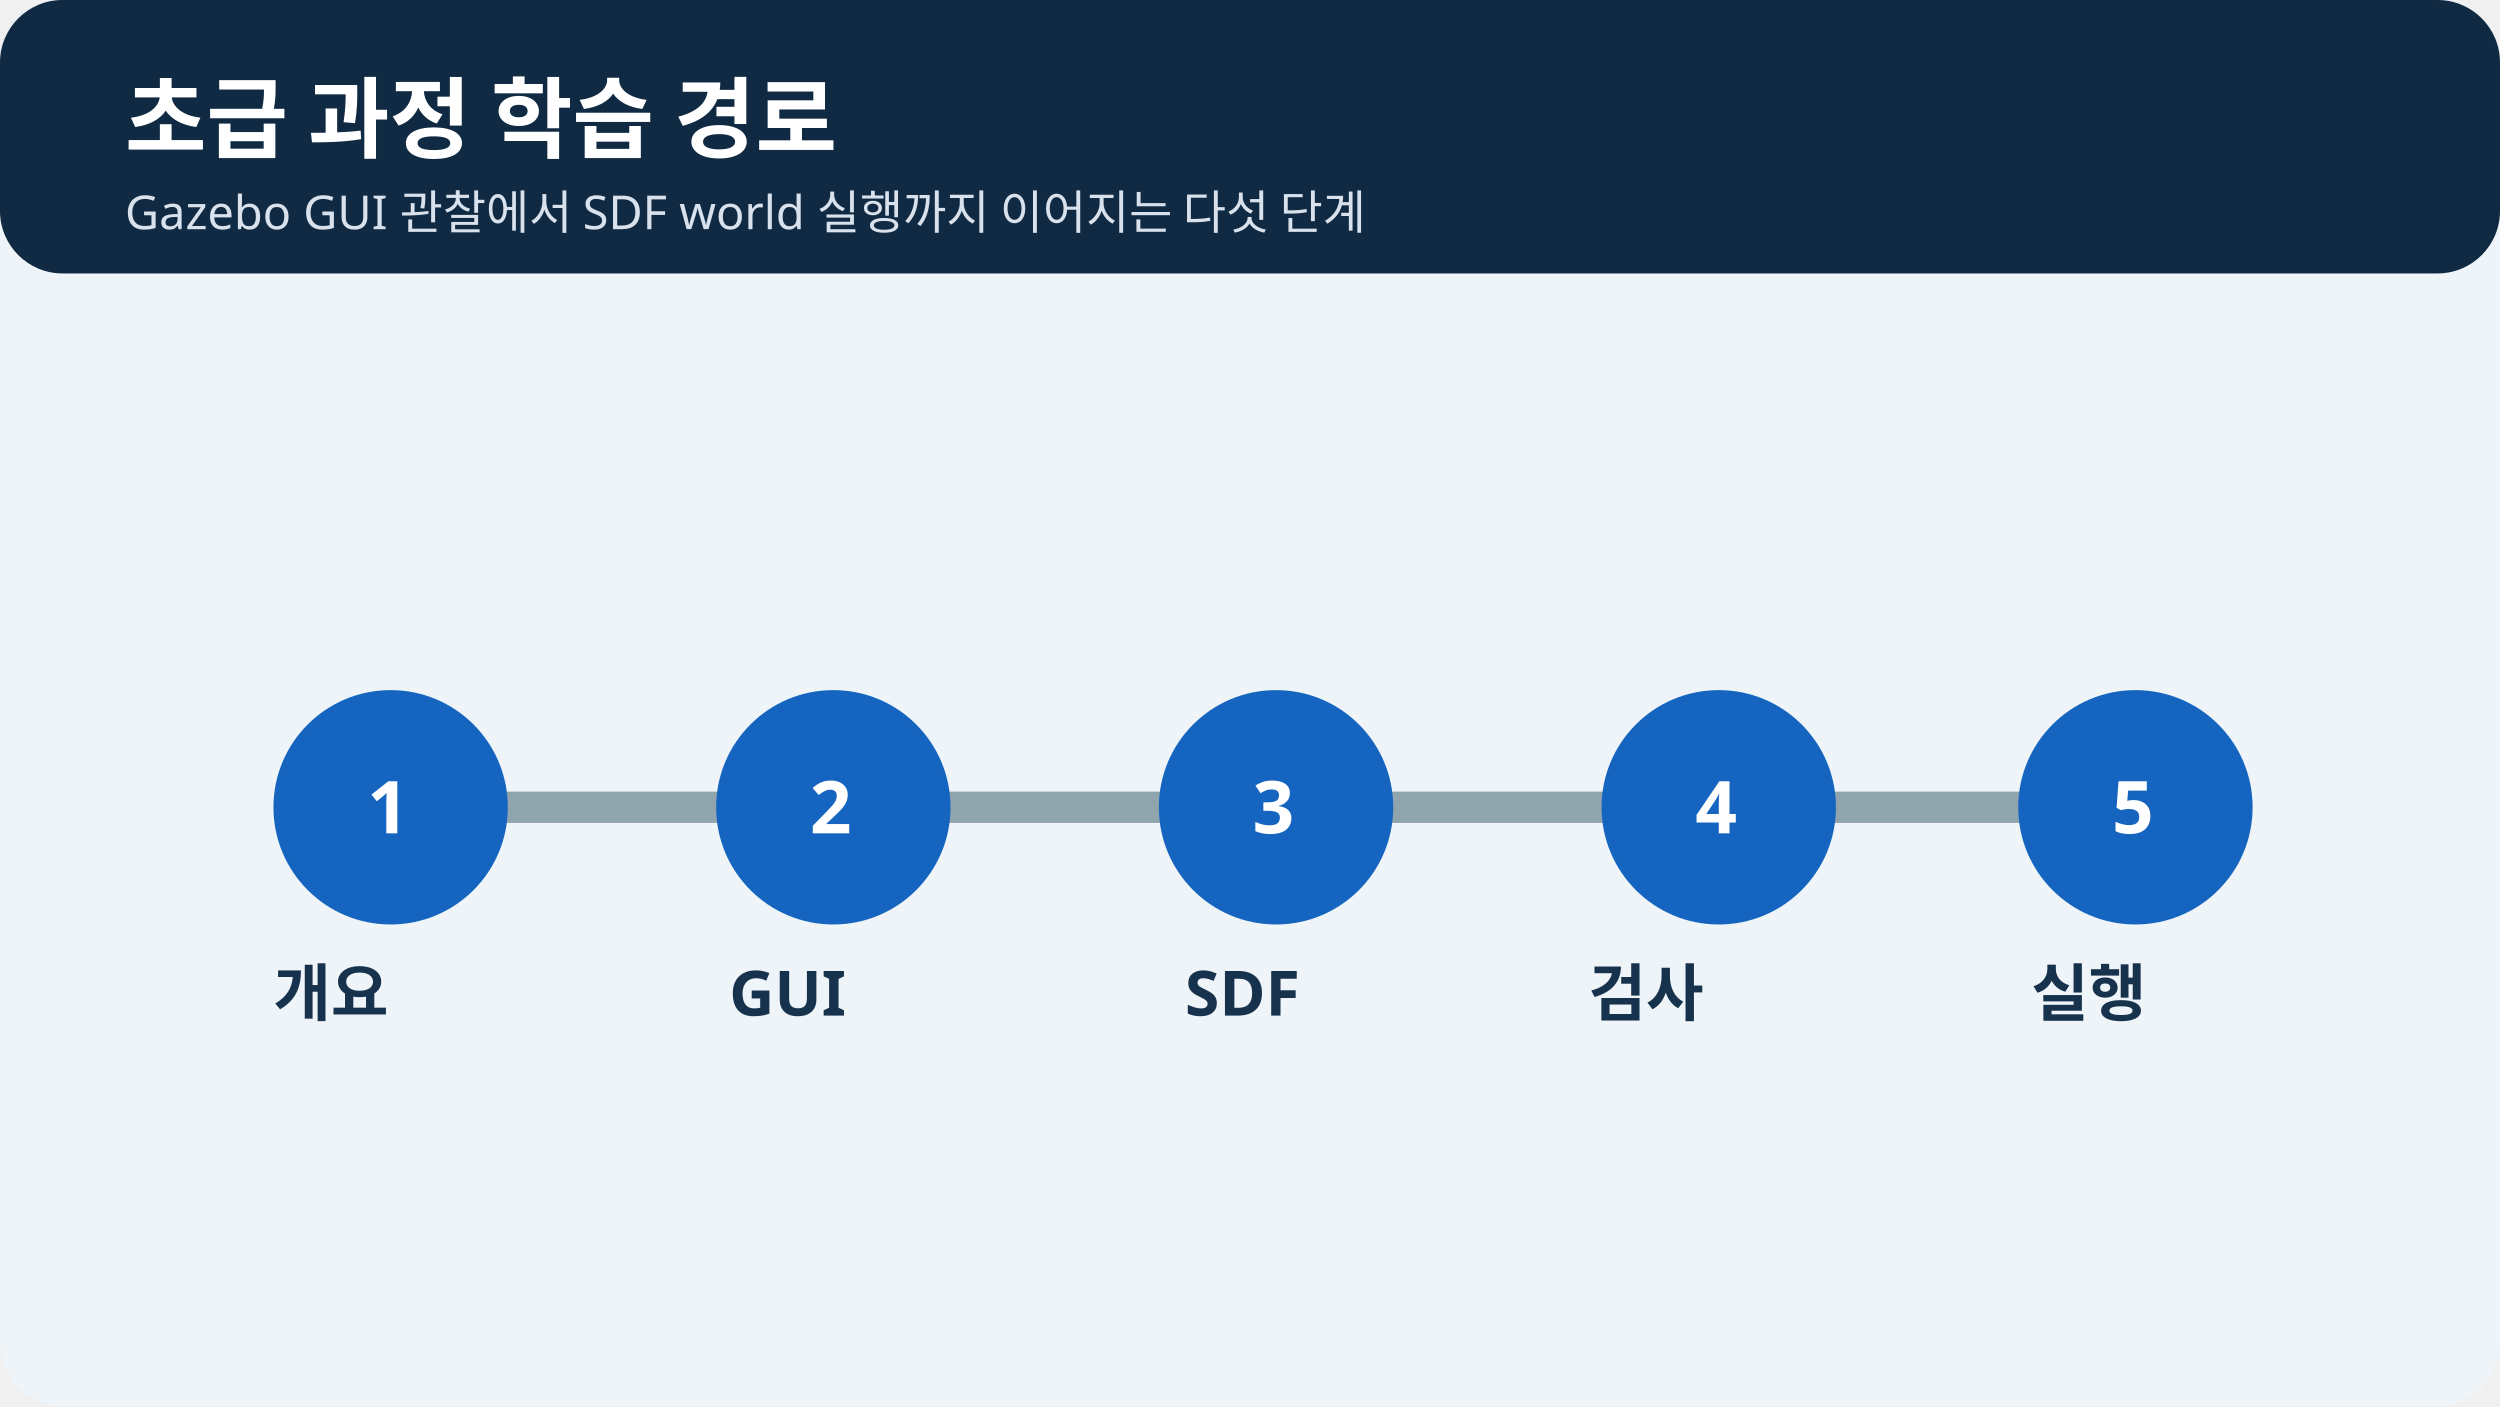
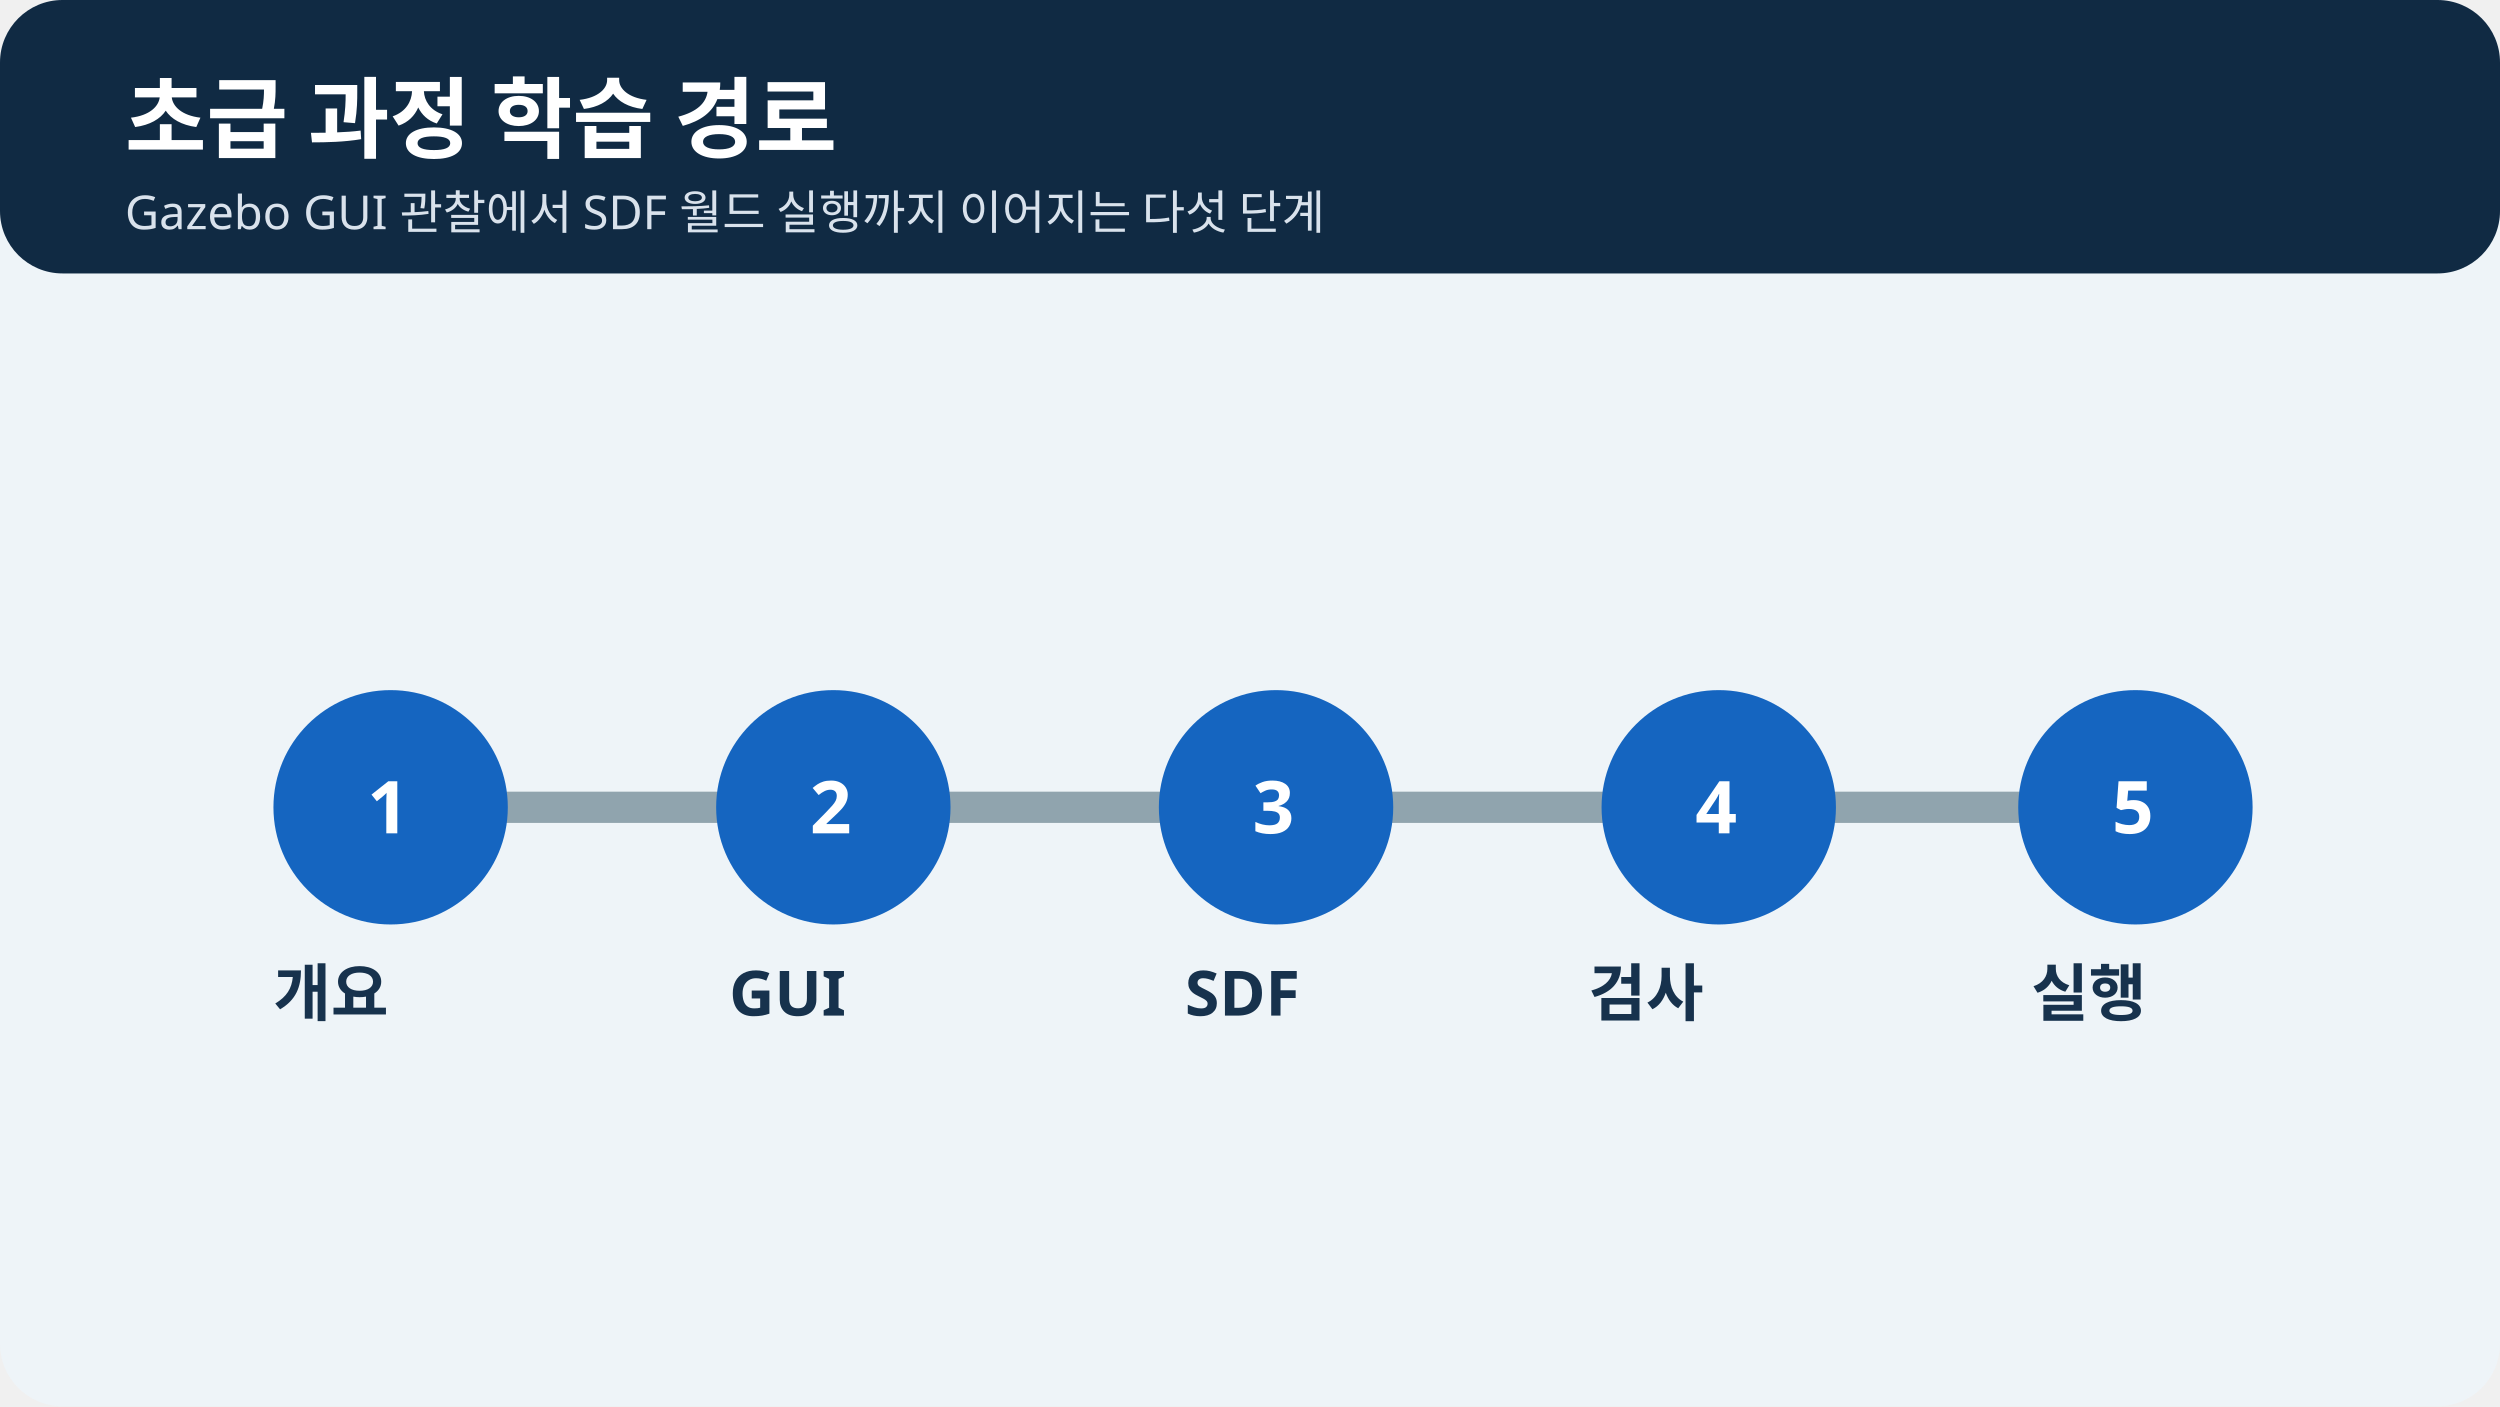
<svg xmlns="http://www.w3.org/2000/svg" viewBox="0 0 960 540" role="img" aria-labelledby="title description" style="color-scheme:light">
  <rect width="960" height="540" rx="24" fill="#eef4f8" />
  <rect width="960" height="105" rx="24" fill="#102a43" />
  <text x="48" y="58" fill="#fff" font-family="sans-serif" font-size="34" font-weight="700">초급 과정 학습 경로</text>
-   <text x="48" y="88" fill="#d9e2ec" font-family="sans-serif" font-size="18">Gazebo GUI 관찰에서 SDF world 실행까지 이어지는 다섯 단계</text>
+   <text x="48" y="88" fill="#d9e2ec" font-family="sans-serif" font-size="18">Gazebo GUI 관찰에서 SDF 월드 실행까지 이어지는 다섯 단계</text>
  <g fill="#17324d" font-family="sans-serif" font-size="30" font-weight="700">
    <path d="M135 310H825" stroke="#90a4ae" stroke-width="12" />
    <g fill="#1565c0">
      <circle cx="150" cy="310" r="45" />
      <circle cx="320" cy="310" r="45" />
      <circle cx="490" cy="310" r="45" />
      <circle cx="660" cy="310" r="45" />
      <circle cx="820" cy="310" r="45" />
    </g>
    <g fill="#fff" font-size="28">
      <text x="141" y="320">1</text>
      <text x="311" y="320">2</text>
      <text x="481" y="320">3</text>
      <text x="651" y="320">4</text>
      <text x="811" y="320">5</text>
    </g>
    <g font-size="24">
      <text x="105" y="390">개요</text>
      <text x="280" y="390">GUI</text>
      <text x="455" y="390">SDF</text>
      <text x="610" y="390">검사</text>
      <text x="780" y="390">실행</text>
    </g>
  </g>
</svg>
